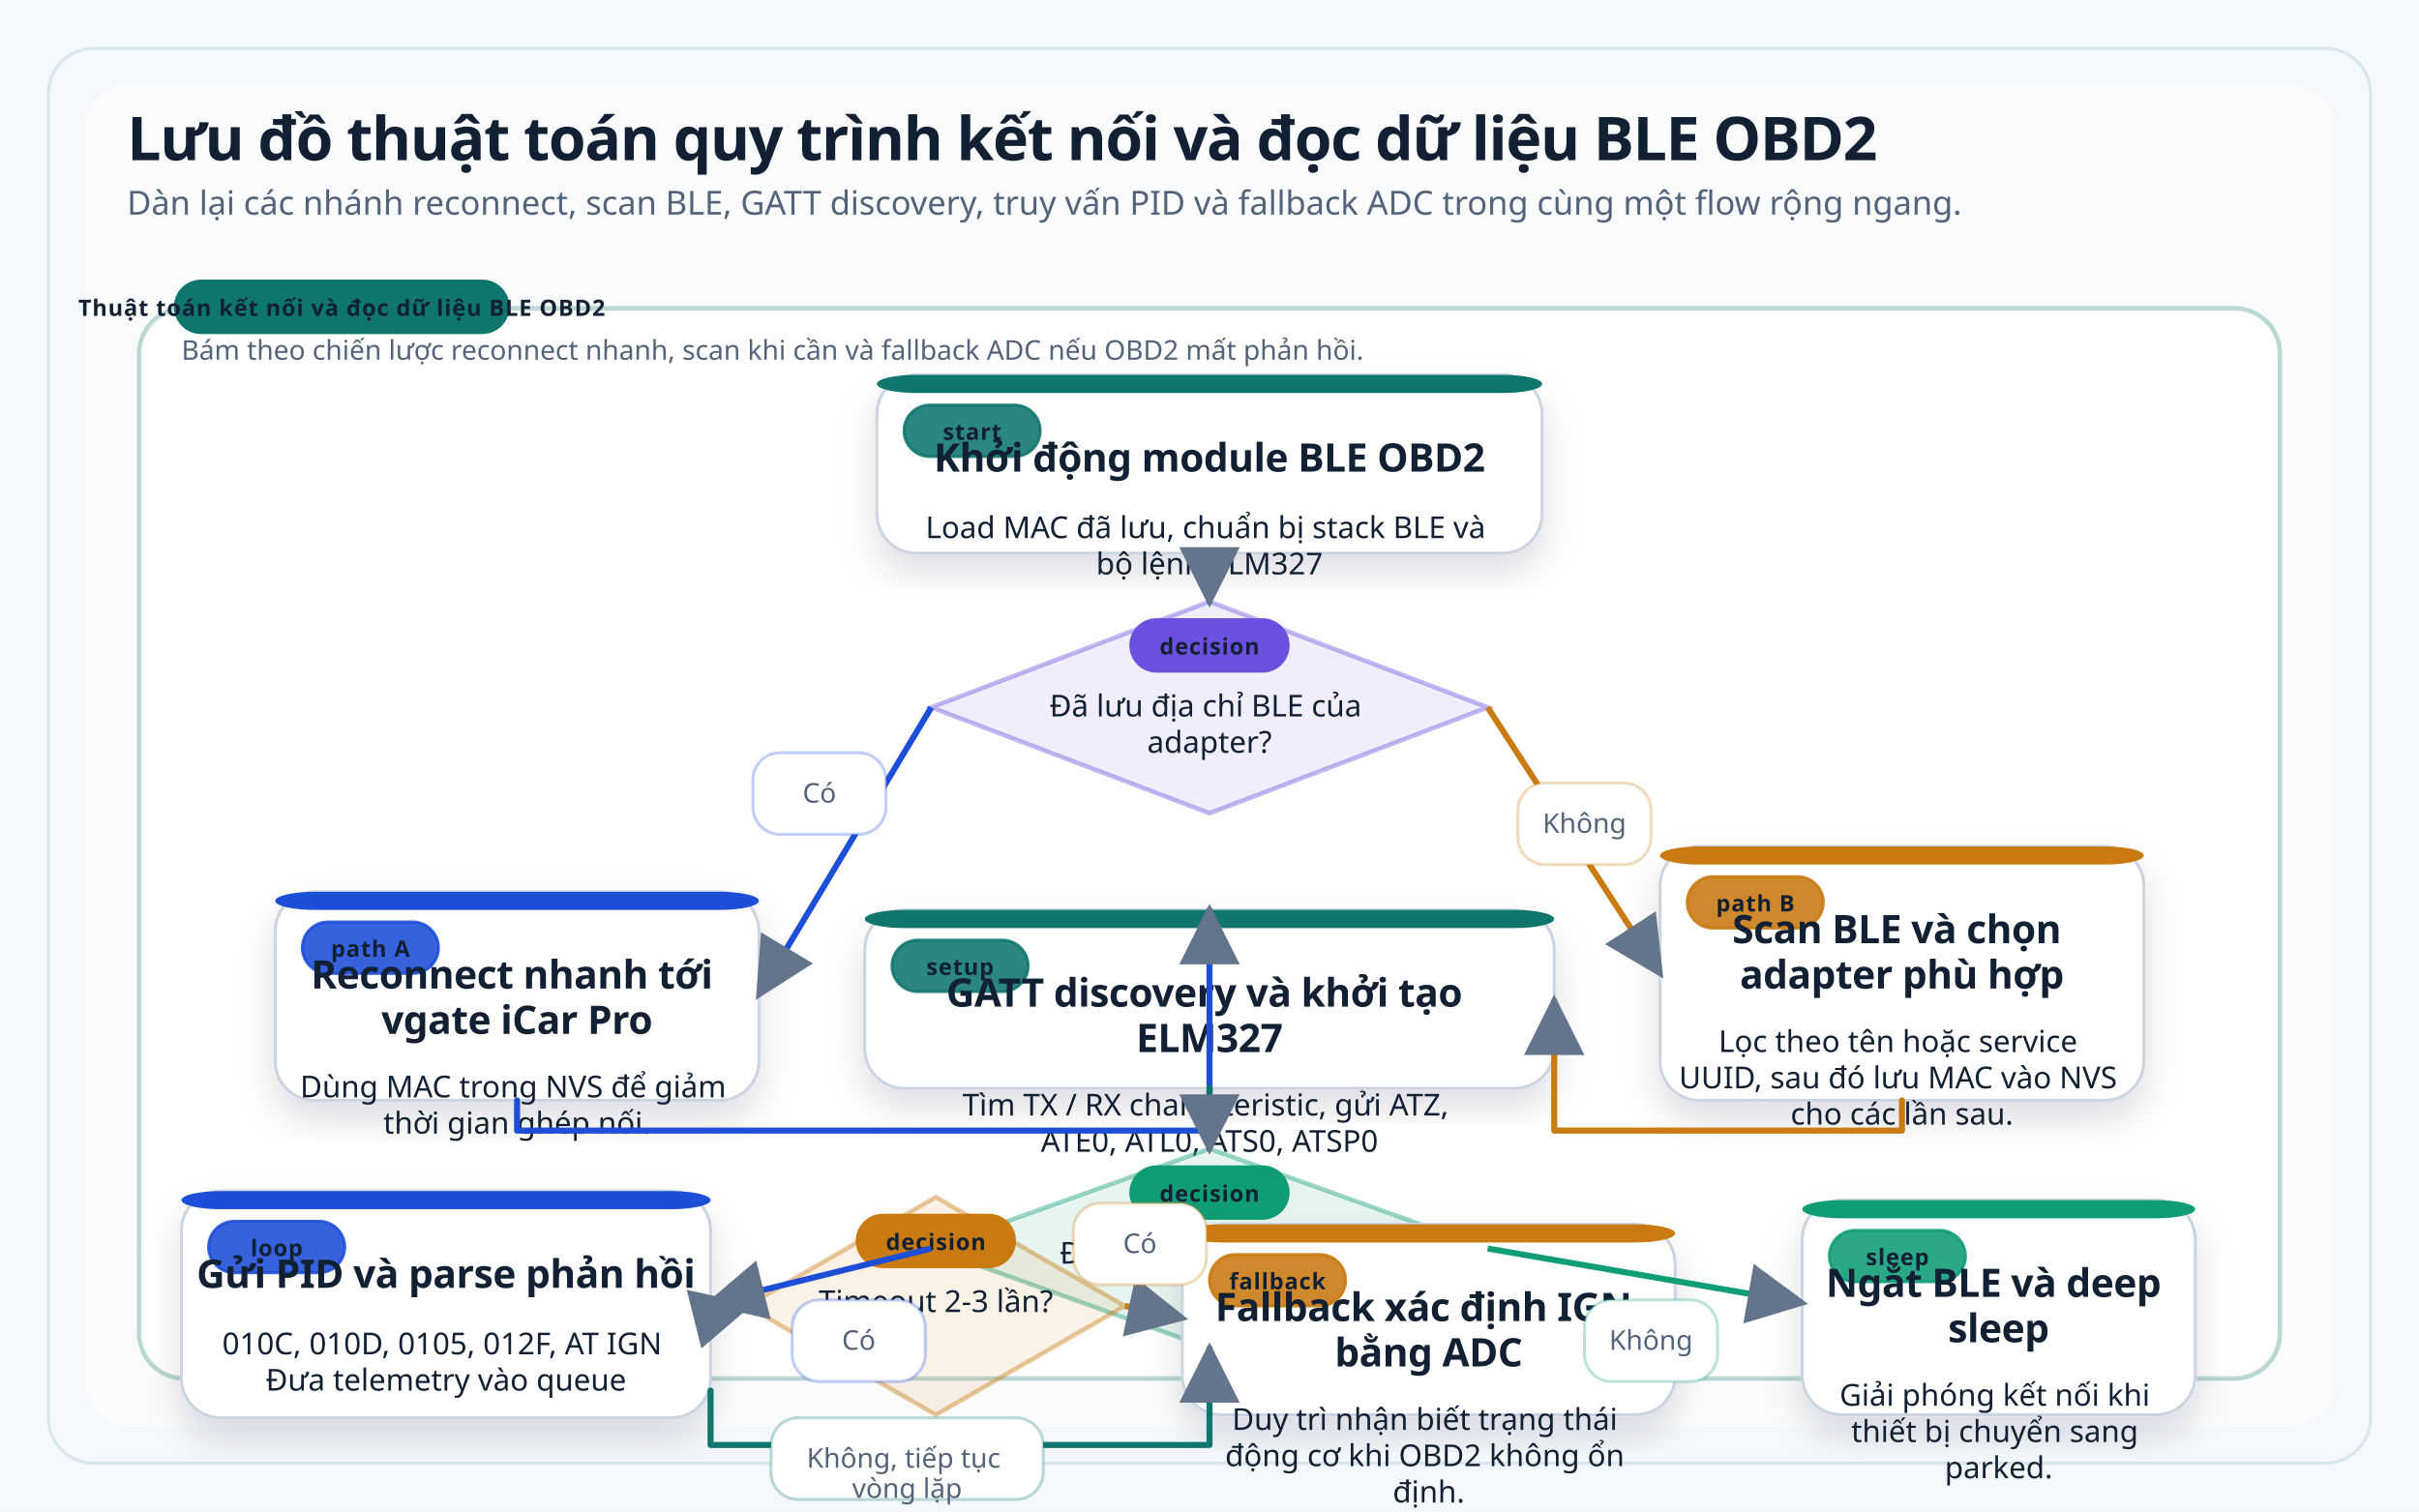
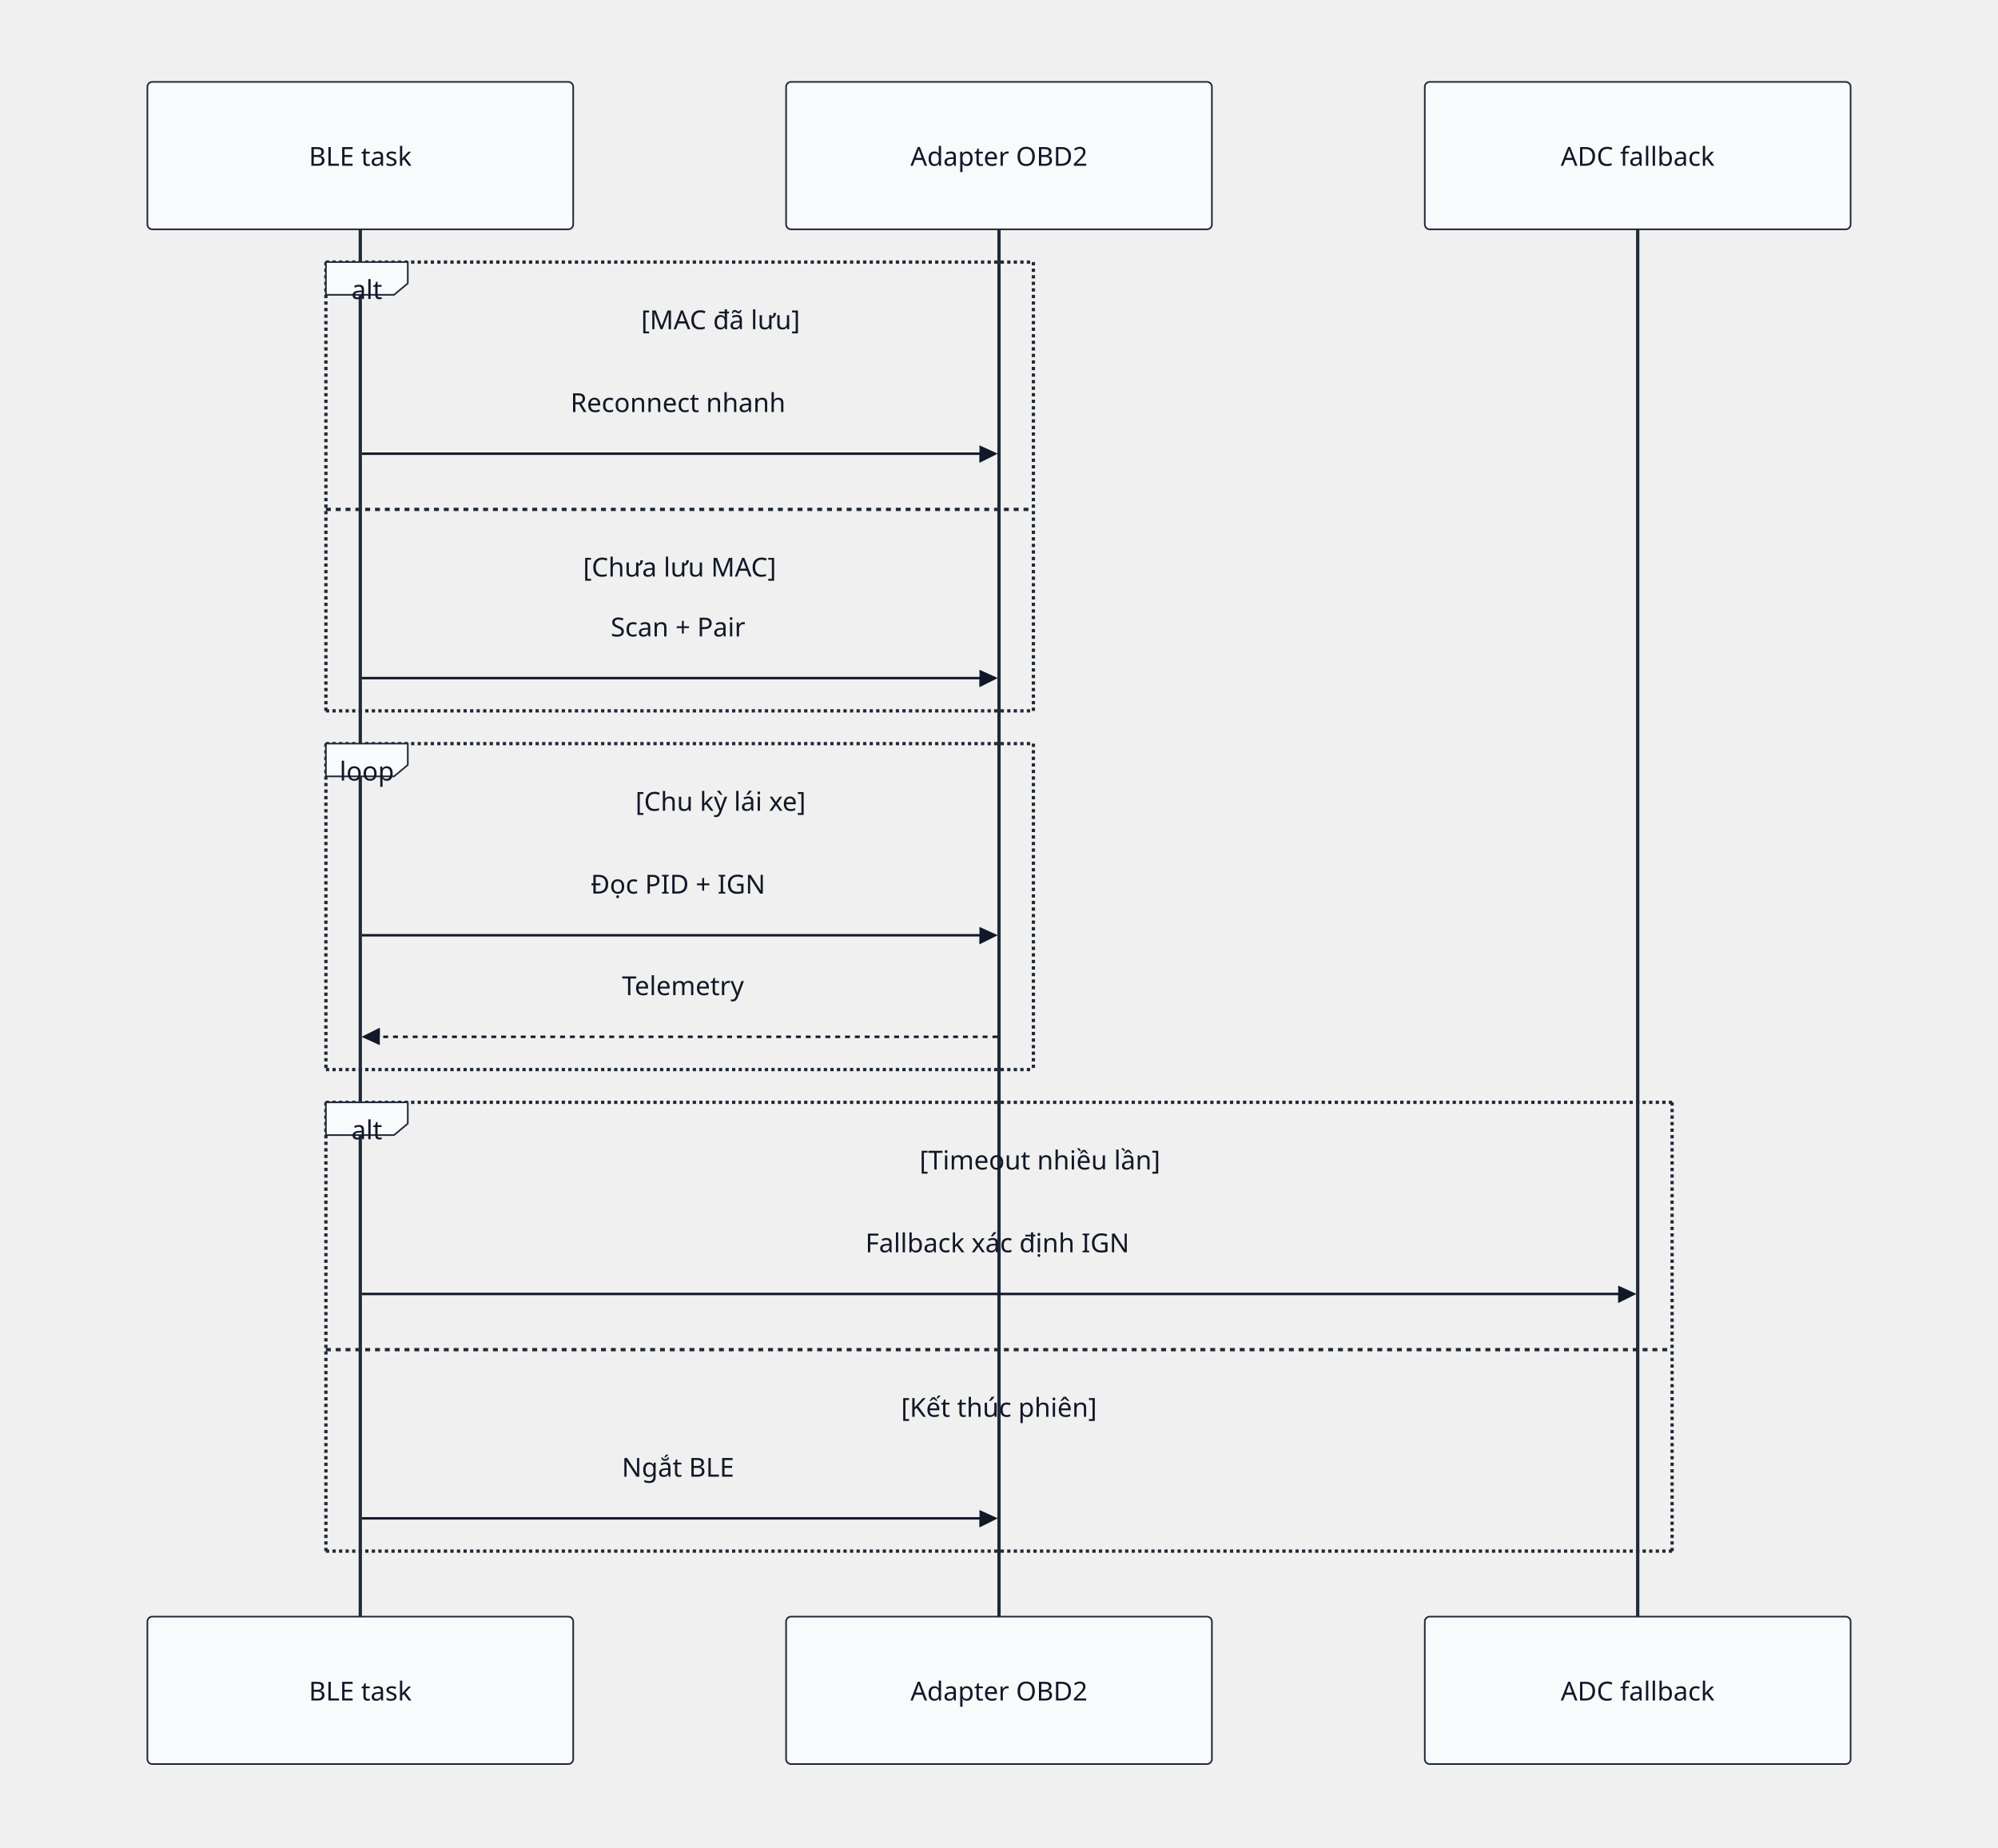
- <svg xmlns="http://www.w3.org/2000/svg" viewBox="0 0 1600 1000" width="1600" height="1000">
+ <svg xmlns="http://www.w3.org/2000/svg" id="my-svg" width="100%" style="max-width: 1220px; background-color: white;" viewBox="-90 -50 1220 1128" role="graphics-document document" aria-roledescription="sequence">
+   <g>
+     <rect x="780" y="937" fill="#eaeaea" stroke="#666" width="260" height="90" name="ADC" rx="3" ry="3" class="actor actor-bottom" />
+     <text x="910" y="982" dominant-baseline="central" alignment-baseline="central" class="actor actor-box" style="text-anchor: middle; font-size: 16px; font-weight: 400; font-family: &quot;Noto Sans&quot;, &quot;Segoe UI&quot;, Arial, sans-serif;">
+       <tspan x="910" dy="0">ADC fallback</tspan>
+     </text>
+   </g>
+   <g>
+     <rect x="390" y="937" fill="#eaeaea" stroke="#666" width="260" height="90" name="OBD" rx="3" ry="3" class="actor actor-bottom" />
+     <text x="520" y="982" dominant-baseline="central" alignment-baseline="central" class="actor actor-box" style="text-anchor: middle; font-size: 16px; font-weight: 400; font-family: &quot;Noto Sans&quot;, &quot;Segoe UI&quot;, Arial, sans-serif;">
+       <tspan x="520" dy="0">Adapter OBD2</tspan>
+     </text>
+   </g>
+   <g>
+     <rect x="0" y="937" fill="#eaeaea" stroke="#666" width="260" height="90" name="FW" rx="3" ry="3" class="actor actor-bottom" />
+     <text x="130" y="982" dominant-baseline="central" alignment-baseline="central" class="actor actor-box" style="text-anchor: middle; font-size: 16px; font-weight: 400; font-family: &quot;Noto Sans&quot;, &quot;Segoe UI&quot;, Arial, sans-serif;">
+       <tspan x="130" dy="0">BLE task</tspan>
+     </text>
+   </g>
+   <g>
+     <line id="actor2" x1="910" y1="90" x2="910" y2="937" class="actor-line 200" stroke-width="0.5px" stroke="#999" name="ADC" />
+     <g id="root-2">
+       <rect x="780" y="0" fill="#eaeaea" stroke="#666" width="260" height="90" name="ADC" rx="3" ry="3" class="actor actor-top" />
+       <text x="910" y="45" dominant-baseline="central" alignment-baseline="central" class="actor actor-box" style="text-anchor: middle; font-size: 16px; font-weight: 400; font-family: &quot;Noto Sans&quot;, &quot;Segoe UI&quot;, Arial, sans-serif;">
+         <tspan x="910" dy="0">ADC fallback</tspan>
+       </text>
+     </g>
+   </g>
+   <g>
+     <line id="actor1" x1="520" y1="90" x2="520" y2="937" class="actor-line 200" stroke-width="0.5px" stroke="#999" name="OBD" />
+     <g id="root-1">
+       <rect x="390" y="0" fill="#eaeaea" stroke="#666" width="260" height="90" name="OBD" rx="3" ry="3" class="actor actor-top" />
+       <text x="520" y="45" dominant-baseline="central" alignment-baseline="central" class="actor actor-box" style="text-anchor: middle; font-size: 16px; font-weight: 400; font-family: &quot;Noto Sans&quot;, &quot;Segoe UI&quot;, Arial, sans-serif;">
+         <tspan x="520" dy="0">Adapter OBD2</tspan>
+       </text>
+     </g>
+   </g>
+   <g>
+     <line id="actor0" x1="130" y1="90" x2="130" y2="937" class="actor-line 200" stroke-width="0.5px" stroke="#999" name="FW" />
+     <g id="root-0">
+       <rect x="0" y="0" fill="#eaeaea" stroke="#666" width="260" height="90" name="FW" rx="3" ry="3" class="actor actor-top" />
+       <text x="130" y="45" dominant-baseline="central" alignment-baseline="central" class="actor actor-box" style="text-anchor: middle; font-size: 16px; font-weight: 400; font-family: &quot;Noto Sans&quot;, &quot;Segoe UI&quot;, Arial, sans-serif;">
+         <tspan x="130" dy="0">BLE task</tspan>
+       </text>
+     </g>
+   </g>
+   <style>#my-svg{font-family:Noto Sans,Segoe UI,Arial,sans-serif;font-size:18px;fill:#111827;}@keyframes edge-animation-frame{from{stroke-dashoffset:0;}}@keyframes dash{to{stroke-dashoffset:0;}}#my-svg .edge-animation-slow{stroke-dasharray:9,5!important;stroke-dashoffset:900;animation:dash 50s linear infinite;stroke-linecap:round;}#my-svg .edge-animation-fast{stroke-dasharray:9,5!important;stroke-dashoffset:900;animation:dash 20s linear infinite;stroke-linecap:round;}#my-svg .error-icon{fill:#eef2ff;}#my-svg .error-text{fill:#110d00;stroke:#110d00;}#my-svg .edge-thickness-normal{stroke-width:1px;}#my-svg .edge-thickness-thick{stroke-width:3.5px;}#my-svg .edge-pattern-solid{stroke-dasharray:0;}#my-svg .edge-thickness-invisible{stroke-width:0;fill:none;}#my-svg .edge-pattern-dashed{stroke-dasharray:3;}#my-svg .edge-pattern-dotted{stroke-dasharray:2;}#my-svg .marker{fill:#1f2937;stroke:#1f2937;}#my-svg .marker.cross{stroke:#1f2937;}#my-svg svg{font-family:Noto Sans,Segoe UI,Arial,sans-serif;font-size:18px;}#my-svg p{margin:0;}#my-svg .actor{stroke:#1f2937;fill:#f8fafc;}#my-svg text.actor&gt;tspan{fill:#111827;stroke:none;}#my-svg .actor-line{stroke:#1f2937;}#my-svg .innerArc{stroke-width:1.5;stroke-dasharray:none;}#my-svg .messageLine0{stroke-width:1.5;stroke-dasharray:none;stroke:#111827;}#my-svg .messageLine1{stroke-width:1.5;stroke-dasharray:2,2;stroke:#111827;}#my-svg #arrowhead path{fill:#111827;stroke:#111827;}#my-svg .sequenceNumber{fill:#e0d6c8;}#my-svg #sequencenumber{fill:#111827;}#my-svg #crosshead path{fill:#111827;stroke:#111827;}#my-svg .messageText{fill:#111827;stroke:none;}#my-svg .labelBox{stroke:#1f2937;fill:#f8fafc;}#my-svg .labelText,#my-svg .labelText&gt;tspan{fill:#111827;stroke:none;}#my-svg .loopText,#my-svg .loopText&gt;tspan{fill:#111827;stroke:none;}#my-svg .loopLine{stroke-width:2px;stroke-dasharray:2,2;stroke:#1f2937;fill:#1f2937;}#my-svg .note{stroke:hsl(52.683, 60%, 73.922%);fill:#fff5ad;}#my-svg .noteText,#my-svg .noteText&gt;tspan{fill:#333;stroke:none;}#my-svg .activation0{fill:#ffffff;stroke:hsl(0, 0%, 90%);}#my-svg .activation1{fill:#ffffff;stroke:hsl(0, 0%, 90%);}#my-svg .activation2{fill:#ffffff;stroke:hsl(0, 0%, 90%);}#my-svg .actorPopupMenu{position:absolute;}#my-svg .actorPopupMenuPanel{position:absolute;fill:#f8fafc;box-shadow:0px 8px 16px 0px rgba(0,0,0,0.2);filter:drop-shadow(3px 5px 2px rgb(0 0 0 / 0.4));}#my-svg .actor-man line{stroke:#1f2937;fill:#f8fafc;}#my-svg .actor-man circle,#my-svg line{stroke:#1f2937;fill:#f8fafc;stroke-width:2px;}#my-svg :root{--mermaid-font-family:Noto Sans,Segoe UI,Arial,sans-serif;}</style>
+   <g />
  <defs>
-     <filter id="shadow" x="-20%" y="-20%" width="140%" height="140%">
-       <feDropShadow dx="0" dy="12" stdDeviation="12" flood-color="rgba(18, 32, 51, 0.14)" />
-     </filter>
-     <marker id="arrow" markerWidth="12" markerHeight="12" refX="10" refY="6" orient="auto">
-       <path d="M1,1 L11,6 L1,11 Z" fill="#0f766e" />
-     </marker>
-     <marker id="arrow-slate" markerWidth="12" markerHeight="12" refX="10" refY="6" orient="auto">
-       <path d="M1,1 L11,6 L1,11 Z" fill="#64748b" />
+     <symbol id="computer" width="24" height="24">
+       <path transform="scale(.5)" d="M2 2v13h20v-13h-20zm18 11h-16v-9h16v9zm-10.228 6l.466-1h3.524l.467 1h-4.457zm14.228 3h-24l2-6h2.104l-1.33 4h18.45l-1.297-4h2.073l2 6zm-5-10h-14v-7h14v7z" />
+     </symbol>
+   </defs>
+   <defs>
+     <symbol id="database" fill-rule="evenodd" clip-rule="evenodd">
+       <path transform="scale(.5)" d="M12.258.001l.256.004.255.005.253.008.251.01.249.012.247.015.246.016.242.019.241.02.239.023.236.024.233.027.231.028.229.031.225.032.223.034.22.036.217.038.214.04.211.041.208.043.205.045.201.046.198.048.194.05.191.051.187.053.183.054.18.056.175.057.172.059.168.06.163.061.16.063.155.064.15.066.074.033.073.033.071.034.07.034.069.035.068.035.067.035.066.035.064.036.064.036.062.036.06.036.06.037.058.037.058.037.055.038.055.038.053.038.052.038.051.039.05.039.048.039.047.039.045.04.044.04.043.04.041.04.04.041.039.041.037.041.036.041.034.041.033.042.032.042.03.042.029.042.027.042.026.043.024.043.023.043.021.043.02.043.018.044.017.043.015.044.013.044.012.044.011.045.009.044.007.045.006.045.004.045.002.045.001.045v17l-.001.045-.002.045-.004.045-.006.045-.007.045-.009.044-.011.045-.012.044-.013.044-.015.044-.017.043-.018.044-.02.043-.021.043-.023.043-.024.043-.026.043-.027.042-.029.042-.03.042-.032.042-.033.042-.034.041-.036.041-.037.041-.039.041-.04.041-.041.04-.043.04-.044.04-.045.04-.047.039-.048.039-.05.039-.051.039-.052.038-.053.038-.055.038-.055.038-.058.037-.058.037-.06.037-.06.036-.062.036-.064.036-.064.036-.066.035-.067.035-.068.035-.069.035-.07.034-.071.034-.073.033-.074.033-.15.066-.155.064-.16.063-.163.061-.168.06-.172.059-.175.057-.18.056-.183.054-.187.053-.191.051-.194.05-.198.048-.201.046-.205.045-.208.043-.211.041-.214.04-.217.038-.22.036-.223.034-.225.032-.229.031-.231.028-.233.027-.236.024-.239.023-.241.02-.242.019-.246.016-.247.015-.249.012-.251.01-.253.008-.255.005-.256.004-.258.001-.258-.001-.256-.004-.255-.005-.253-.008-.251-.01-.249-.012-.247-.015-.245-.016-.243-.019-.241-.02-.238-.023-.236-.024-.234-.027-.231-.028-.228-.031-.226-.032-.223-.034-.22-.036-.217-.038-.214-.04-.211-.041-.208-.043-.204-.045-.201-.046-.198-.048-.195-.05-.19-.051-.187-.053-.184-.054-.179-.056-.176-.057-.172-.059-.167-.06-.164-.061-.159-.063-.155-.064-.151-.066-.074-.033-.072-.033-.072-.034-.07-.034-.069-.035-.068-.035-.067-.035-.066-.035-.064-.036-.063-.036-.062-.036-.061-.036-.06-.037-.058-.037-.057-.037-.056-.038-.055-.038-.053-.038-.052-.038-.051-.039-.049-.039-.049-.039-.046-.039-.046-.04-.044-.04-.043-.04-.041-.04-.04-.041-.039-.041-.037-.041-.036-.041-.034-.041-.033-.042-.032-.042-.03-.042-.029-.042-.027-.042-.026-.043-.024-.043-.023-.043-.021-.043-.02-.043-.018-.044-.017-.043-.015-.044-.013-.044-.012-.044-.011-.045-.009-.044-.007-.045-.006-.045-.004-.045-.002-.045-.001-.045v-17l.001-.045.002-.045.004-.045.006-.045.007-.045.009-.044.011-.045.012-.044.013-.044.015-.044.017-.043.018-.044.02-.043.021-.043.023-.043.024-.043.026-.043.027-.042.029-.042.03-.042.032-.042.033-.042.034-.041.036-.041.037-.041.039-.041.04-.041.041-.04.043-.04.044-.04.046-.04.046-.039.049-.039.049-.039.051-.039.052-.038.053-.038.055-.038.056-.038.057-.037.058-.037.06-.037.061-.036.062-.036.063-.036.064-.036.066-.035.067-.035.068-.035.069-.035.07-.034.072-.034.072-.033.074-.033.151-.066.155-.064.159-.063.164-.061.167-.06.172-.059.176-.057.179-.056.184-.054.187-.053.19-.051.195-.05.198-.048.201-.046.204-.045.208-.043.211-.041.214-.04.217-.038.22-.036.223-.034.226-.032.228-.031.231-.028.234-.027.236-.024.238-.023.241-.02.243-.019.245-.016.247-.015.249-.012.251-.01.253-.008.255-.005.256-.004.258-.001.258.001zm-9.258 20.499v.01l.001.021.003.021.004.022.005.021.006.022.007.022.009.023.01.022.011.023.012.023.013.023.015.023.016.024.017.023.018.024.019.024.021.024.022.025.023.024.024.025.052.049.056.05.061.051.066.051.07.051.075.051.079.052.084.052.088.052.092.052.097.052.102.051.105.052.11.052.114.051.119.051.123.051.127.05.131.05.135.05.139.048.144.049.147.047.152.047.155.047.16.045.163.045.167.043.171.043.176.041.178.041.183.039.187.039.19.037.194.035.197.035.202.033.204.031.209.03.212.029.216.027.219.025.222.024.226.021.23.02.233.018.236.016.24.015.243.012.246.01.249.008.253.005.256.004.259.001.26-.001.257-.004.254-.005.25-.008.247-.011.244-.012.241-.014.237-.016.233-.018.231-.021.226-.021.224-.024.22-.026.216-.027.212-.028.21-.031.205-.031.202-.034.198-.034.194-.036.191-.037.187-.039.183-.04.179-.04.175-.042.172-.043.168-.044.163-.045.16-.046.155-.046.152-.047.148-.048.143-.049.139-.049.136-.05.131-.05.126-.05.123-.051.118-.052.114-.051.11-.052.106-.052.101-.052.096-.052.092-.052.088-.053.083-.051.079-.052.074-.052.07-.051.065-.051.06-.051.056-.05.051-.05.023-.024.023-.025.021-.024.02-.024.019-.024.018-.024.017-.024.015-.023.014-.024.013-.023.012-.023.01-.023.01-.022.008-.022.006-.022.006-.022.004-.022.004-.021.001-.021.001-.021v-4.127l-.077.055-.08.053-.083.054-.085.053-.087.052-.09.052-.093.051-.095.05-.097.05-.1.049-.102.049-.105.048-.106.047-.109.047-.111.046-.114.045-.115.045-.118.044-.12.043-.122.042-.124.042-.126.041-.128.04-.13.04-.132.038-.134.038-.135.037-.138.037-.139.035-.142.035-.143.034-.144.033-.147.032-.148.031-.15.03-.151.03-.153.029-.154.027-.156.027-.158.026-.159.025-.161.024-.162.023-.163.022-.165.021-.166.02-.167.019-.169.018-.169.017-.171.016-.173.015-.173.014-.175.013-.175.012-.177.011-.178.01-.179.008-.179.008-.181.006-.182.005-.182.004-.184.003-.184.002h-.37l-.184-.002-.184-.003-.182-.004-.182-.005-.181-.006-.179-.008-.179-.008-.178-.01-.176-.011-.176-.012-.175-.013-.173-.014-.172-.015-.171-.016-.17-.017-.169-.018-.167-.019-.166-.02-.165-.021-.163-.022-.162-.023-.161-.024-.159-.025-.157-.026-.156-.027-.155-.027-.153-.029-.151-.03-.15-.03-.148-.031-.146-.032-.145-.033-.143-.034-.141-.035-.14-.035-.137-.037-.136-.037-.134-.038-.132-.038-.13-.04-.128-.04-.126-.041-.124-.042-.122-.042-.12-.044-.117-.043-.116-.045-.113-.045-.112-.046-.109-.047-.106-.047-.105-.048-.102-.049-.1-.049-.097-.05-.095-.05-.093-.052-.09-.051-.087-.052-.085-.053-.083-.054-.08-.054-.077-.054v4.127zm0-5.654v.011l.001.021.003.021.004.021.005.022.006.022.007.022.009.022.01.022.011.023.012.023.013.023.015.024.016.023.017.024.018.024.019.024.021.024.022.024.023.025.024.024.052.05.056.05.061.05.066.051.07.051.075.052.079.051.084.052.088.052.092.052.097.052.102.052.105.052.11.051.114.051.119.052.123.05.127.051.131.05.135.049.139.049.144.048.147.048.152.047.155.046.16.045.163.045.167.044.171.042.176.042.178.04.183.04.187.038.19.037.194.036.197.034.202.033.204.032.209.03.212.028.216.027.219.025.222.024.226.022.23.02.233.018.236.016.24.014.243.012.246.01.249.008.253.006.256.003.259.001.26-.001.257-.003.254-.006.25-.008.247-.01.244-.012.241-.015.237-.016.233-.018.231-.02.226-.022.224-.024.22-.025.216-.027.212-.029.21-.03.205-.032.202-.033.198-.035.194-.036.191-.037.187-.039.183-.039.179-.041.175-.042.172-.043.168-.044.163-.045.16-.045.155-.047.152-.047.148-.048.143-.048.139-.05.136-.049.131-.05.126-.051.123-.051.118-.051.114-.052.11-.052.106-.052.101-.052.096-.052.092-.052.088-.052.083-.052.079-.052.074-.051.07-.052.065-.051.06-.05.056-.051.051-.049.023-.025.023-.024.021-.025.02-.024.019-.024.018-.024.017-.024.015-.023.014-.023.013-.024.012-.022.01-.023.01-.023.008-.022.006-.022.006-.022.004-.021.004-.022.001-.021.001-.021v-4.139l-.077.054-.08.054-.083.054-.085.052-.087.053-.09.051-.093.051-.095.051-.097.05-.1.049-.102.049-.105.048-.106.047-.109.047-.111.046-.114.045-.115.044-.118.044-.12.044-.122.042-.124.042-.126.041-.128.04-.13.039-.132.039-.134.038-.135.037-.138.036-.139.036-.142.035-.143.033-.144.033-.147.033-.148.031-.15.03-.151.03-.153.028-.154.028-.156.027-.158.026-.159.025-.161.024-.162.023-.163.022-.165.021-.166.02-.167.019-.169.018-.169.017-.171.016-.173.015-.173.014-.175.013-.175.012-.177.011-.178.009-.179.009-.179.007-.181.007-.182.005-.182.004-.184.003-.184.002h-.37l-.184-.002-.184-.003-.182-.004-.182-.005-.181-.007-.179-.007-.179-.009-.178-.009-.176-.011-.176-.012-.175-.013-.173-.014-.172-.015-.171-.016-.17-.017-.169-.018-.167-.019-.166-.02-.165-.021-.163-.022-.162-.023-.161-.024-.159-.025-.157-.026-.156-.027-.155-.028-.153-.028-.151-.03-.15-.03-.148-.031-.146-.033-.145-.033-.143-.033-.141-.035-.14-.036-.137-.036-.136-.037-.134-.038-.132-.039-.13-.039-.128-.04-.126-.041-.124-.042-.122-.043-.12-.043-.117-.044-.116-.044-.113-.046-.112-.046-.109-.046-.106-.047-.105-.048-.102-.049-.1-.049-.097-.05-.095-.051-.093-.051-.09-.051-.087-.053-.085-.052-.083-.054-.08-.054-.077-.054v4.139zm0-5.666v.011l.001.02.003.022.004.021.005.022.006.021.007.022.009.023.01.022.011.023.012.023.013.023.015.023.016.024.017.024.018.023.019.024.021.025.022.024.023.024.024.025.052.05.056.05.061.05.066.051.07.051.075.052.079.051.084.052.088.052.092.052.097.052.102.052.105.051.11.052.114.051.119.051.123.051.127.05.131.05.135.05.139.049.144.048.147.048.152.047.155.046.16.045.163.045.167.043.171.043.176.042.178.04.183.04.187.038.19.037.194.036.197.034.202.033.204.032.209.03.212.028.216.027.219.025.222.024.226.021.23.02.233.018.236.017.24.014.243.012.246.01.249.008.253.006.256.003.259.001.26-.001.257-.003.254-.006.25-.008.247-.01.244-.013.241-.014.237-.016.233-.018.231-.02.226-.022.224-.024.22-.025.216-.027.212-.029.21-.03.205-.032.202-.033.198-.035.194-.036.191-.037.187-.039.183-.039.179-.041.175-.042.172-.043.168-.044.163-.045.16-.045.155-.047.152-.047.148-.048.143-.049.139-.049.136-.049.131-.051.126-.05.123-.051.118-.052.114-.051.11-.052.106-.052.101-.052.096-.052.092-.052.088-.052.083-.052.079-.052.074-.052.07-.051.065-.051.06-.051.056-.05.051-.049.023-.025.023-.025.021-.024.02-.024.019-.024.018-.024.017-.024.015-.023.014-.024.013-.023.012-.023.01-.022.01-.023.008-.022.006-.022.006-.022.004-.022.004-.021.001-.021.001-.021v-4.153l-.077.054-.08.054-.083.053-.085.053-.087.053-.09.051-.093.051-.095.051-.097.05-.1.049-.102.048-.105.048-.106.048-.109.046-.111.046-.114.046-.115.044-.118.044-.12.043-.122.043-.124.042-.126.041-.128.04-.13.039-.132.039-.134.038-.135.037-.138.036-.139.036-.142.034-.143.034-.144.033-.147.032-.148.032-.15.03-.151.03-.153.028-.154.028-.156.027-.158.026-.159.024-.161.024-.162.023-.163.023-.165.021-.166.02-.167.019-.169.018-.169.017-.171.016-.173.015-.173.014-.175.013-.175.012-.177.01-.178.01-.179.009-.179.007-.181.006-.182.006-.182.004-.184.003-.184.001-.185.001-.185-.001-.184-.001-.184-.003-.182-.004-.182-.006-.181-.006-.179-.007-.179-.009-.178-.01-.176-.01-.176-.012-.175-.013-.173-.014-.172-.015-.171-.016-.17-.017-.169-.018-.167-.019-.166-.02-.165-.021-.163-.023-.162-.023-.161-.024-.159-.024-.157-.026-.156-.027-.155-.028-.153-.028-.151-.03-.15-.03-.148-.032-.146-.032-.145-.033-.143-.034-.141-.034-.14-.036-.137-.036-.136-.037-.134-.038-.132-.039-.13-.039-.128-.041-.126-.041-.124-.041-.122-.043-.12-.043-.117-.044-.116-.044-.113-.046-.112-.046-.109-.046-.106-.048-.105-.048-.102-.048-.1-.05-.097-.049-.095-.051-.093-.051-.09-.052-.087-.052-.085-.053-.083-.053-.08-.054-.077-.054v4.153zm8.74-8.179l-.257.004-.254.005-.25.008-.247.011-.244.012-.241.014-.237.016-.233.018-.231.021-.226.022-.224.023-.22.026-.216.027-.212.028-.21.031-.205.032-.202.033-.198.034-.194.036-.191.038-.187.038-.183.04-.179.041-.175.042-.172.043-.168.043-.163.045-.16.046-.155.046-.152.048-.148.048-.143.048-.139.049-.136.05-.131.05-.126.051-.123.051-.118.051-.114.052-.11.052-.106.052-.101.052-.096.052-.092.052-.088.052-.083.052-.079.052-.074.051-.07.052-.065.051-.06.05-.056.05-.051.05-.023.025-.023.024-.021.024-.02.025-.019.024-.018.024-.017.023-.015.024-.014.023-.013.023-.012.023-.01.023-.01.022-.008.022-.006.023-.006.021-.004.022-.004.021-.001.021-.001.021.001.021.001.021.004.021.004.022.006.021.006.023.008.022.01.022.01.023.012.023.013.023.014.023.015.024.017.023.018.024.019.024.02.025.021.024.023.024.023.025.051.05.056.05.06.05.065.051.07.052.074.051.079.052.083.052.088.052.092.052.096.052.101.052.106.052.11.052.114.052.118.051.123.051.126.051.131.05.136.05.139.049.143.048.148.048.152.048.155.046.16.046.163.045.168.043.172.043.175.042.179.041.183.04.187.038.191.038.194.036.198.034.202.033.205.032.21.031.212.028.216.027.22.026.224.023.226.022.231.021.233.018.237.016.241.014.244.012.247.011.25.008.254.005.257.004.26.001.26-.001.257-.004.254-.005.25-.008.247-.011.244-.012.241-.014.237-.016.233-.018.231-.021.226-.022.224-.023.22-.026.216-.027.212-.028.21-.031.205-.032.202-.033.198-.034.194-.036.191-.038.187-.038.183-.04.179-.041.175-.042.172-.043.168-.043.163-.045.16-.046.155-.046.152-.048.148-.048.143-.048.139-.049.136-.05.131-.05.126-.051.123-.051.118-.051.114-.052.11-.052.106-.052.101-.052.096-.052.092-.052.088-.052.083-.052.079-.052.074-.051.07-.052.065-.051.06-.05.056-.05.051-.05.023-.025.023-.024.021-.024.02-.025.019-.024.018-.024.017-.023.015-.024.014-.023.013-.023.012-.023.01-.023.01-.022.008-.022.006-.023.006-.021.004-.022.004-.021.001-.021.001-.021-.001-.021-.001-.021-.004-.021-.004-.022-.006-.021-.006-.023-.008-.022-.01-.022-.01-.023-.012-.023-.013-.023-.014-.023-.015-.024-.017-.023-.018-.024-.019-.024-.02-.025-.021-.024-.023-.024-.023-.025-.051-.05-.056-.05-.06-.05-.065-.051-.07-.052-.074-.051-.079-.052-.083-.052-.088-.052-.092-.052-.096-.052-.101-.052-.106-.052-.11-.052-.114-.052-.118-.051-.123-.051-.126-.051-.131-.05-.136-.05-.139-.049-.143-.048-.148-.048-.152-.048-.155-.046-.16-.046-.163-.045-.168-.043-.172-.043-.175-.042-.179-.041-.183-.04-.187-.038-.191-.038-.194-.036-.198-.034-.202-.033-.205-.032-.21-.031-.212-.028-.216-.027-.22-.026-.224-.023-.226-.022-.231-.021-.233-.018-.237-.016-.241-.014-.244-.012-.247-.011-.25-.008-.254-.005-.257-.004-.26-.001-.26.001z" />
+     </symbol>
+   </defs>
+   <defs>
+     <symbol id="clock" width="24" height="24">
+       <path transform="scale(.5)" d="M12 2c5.514 0 10 4.486 10 10s-4.486 10-10 10-10-4.486-10-10 4.486-10 10-10zm0-2c-6.627 0-12 5.373-12 12s5.373 12 12 12 12-5.373 12-12-5.373-12-12-12zm5.848 12.459c.202.038.202.333.001.372-1.907.361-6.045 1.111-6.547 1.111-.719 0-1.301-.582-1.301-1.301 0-.512.77-5.447 1.125-7.445.034-.192.312-.181.343.014l.985 6.238 5.394 1.011z" />
+     </symbol>
+   </defs>
+   <defs>
+     <marker id="arrowhead" refX="7.9" refY="5" markerUnits="userSpaceOnUse" markerWidth="12" markerHeight="12" orient="auto-start-reverse">
+       <path d="M -1 0 L 10 5 L 0 10 z" />
    </marker>
  </defs>
-   <style>
-     text {
-       fill: #122033;
-       font-family: "Segoe UI", "Noto Sans", Arial, sans-serif;
-     }
-     .title { font-size: 40px; font-weight: 750; letter-spacing: -0.02em; }
-     .subtitle { font-size: 22px; fill: #52637a; }
-     .section-title { font-size: 24px; font-weight: 700; }
-     .card-title { font-size: 26px; font-weight: 700; letter-spacing: -0.01em; }
-     .body { font-size: 20px; }
-     .small { font-size: 18px; fill: #52637a; }
-     .tiny { font-size: 15px; fill: #52637a; }
-     .chip { font-size: 15px; font-weight: 700; letter-spacing: 0.04em; text-transform: uppercase; }
-     .metric { font-size: 42px; font-weight: 760; }
-     .mono { font-family: "Consolas", "Courier New", monospace; font-size: 18px; }
-     .sidebar { fill: #f8fafc; font-size: 18px; font-weight: 600; }
-   </style>
-   <rect width="100%" height="100%" fill="#f4f7fb" />
-   <rect x="32" y="32" width="1536" height="936" rx="30" fill="none" stroke="rgba(15, 118, 110, 0.12)" stroke-width="2" />
-   <rect x="56" y="56" width="1488" height="888" rx="28" fill="rgba(255, 255, 255, 0.45)" stroke="none" />
-   <text x="84" y="106" class="title">Lưu đồ thuật toán quy trình kết nối và đọc dữ liệu BLE OBD2</text>
-   <text x="84" y="142" class="subtitle">Dàn lại các nhánh reconnect, scan BLE, GATT discovery, truy vấn PID và fallback ADC trong cùng một flow rộng ngang.</text>
-   <rect x="92" y="204" width="1416" height="708" rx="30" fill="#ffffff" stroke="rgba(15, 118, 110, 0.28)" stroke-width="3" />
-   <rect x="116" y="186" width="220" height="34" rx="17" fill="#0f766e" stroke="#0f766e" stroke-width="2" />
-   <text x="226" y="209" class="chip" text-anchor="middle" fill="#fff">Thuật toán kết nối và đọc dữ liệu BLE OBD2</text>
-   <text x="120" y="238" class="small" text-anchor="start" fill="#122033">
-     <tspan x="120" dy="0">Bám theo chiến lược reconnect nhanh, scan khi cần và fallback ADC nếu OBD2 mất phản hồi.</tspan>
-   </text>
-   <rect x="580" y="248" width="440" height="118" rx="26" fill="#ffffff" stroke="#cbd5e1" stroke-width="2" filter="url(#shadow)" />
-   <rect x="580" y="248" width="440" height="12" rx="26" fill="#0f766e" stroke="none" />
-   <rect x="598" y="268" width="90" height="34" rx="17" fill="rgba(15, 118, 110, 0.88)" stroke="rgba(15, 118, 110, 0.88)" stroke-width="2" />
-   <text x="643" y="291" class="chip" text-anchor="middle" fill="#fff">start</text>
-   <text x="800" y="312" class="card-title" text-anchor="middle" fill="#122033">
-     <tspan x="800" dy="0">Khởi động module BLE OBD2</tspan>
-   </text>
-   <text x="800" y="356" class="body" text-anchor="middle" fill="#122033">
-     <tspan x="800" dy="0">Load MAC đã lưu, chuẩn bị stack BLE và</tspan>
-     <tspan x="800" dy="24">bộ lệnh ELM327</tspan>
-   </text>
-   <polygon points="800,398 984,468 800,538 616,468" fill="rgba(109, 79, 224, 0.1)" stroke="rgba(109, 79, 224, 0.42)" stroke-width="3" />
-   <rect x="748" y="410" width="104" height="34" rx="17" fill="#6d4fe0" stroke="#6d4fe0" stroke-width="2" />
-   <text x="800" y="433" class="chip" text-anchor="middle" fill="#fff">decision</text>
-   <text x="800" y="474" class="body" text-anchor="middle" fill="#122033">
-     <tspan x="800" dy="0">Đã lưu địa chỉ BLE của</tspan>
-     <tspan x="800" dy="24">adapter?</tspan>
-   </text>
-   <rect x="182" y="590" width="320" height="138" rx="26" fill="#ffffff" stroke="#cbd5e1" stroke-width="2" filter="url(#shadow)" />
-   <rect x="182" y="590" width="320" height="12" rx="26" fill="#1d4ed8" stroke="none" />
-   <rect x="200" y="610" width="90" height="34" rx="17" fill="rgba(29, 78, 216, 0.88)" stroke="rgba(29, 78, 216, 0.88)" stroke-width="2" />
-   <text x="245" y="633" class="chip" text-anchor="middle" fill="#fff">path A</text>
-   <text x="342" y="654" class="card-title" text-anchor="middle" fill="#122033">
-     <tspan x="342" dy="0">Reconnect nhanh tới</tspan>
-     <tspan x="342" dy="30">vgate iCar Pro</tspan>
-   </text>
-   <text x="342" y="726" class="body" text-anchor="middle" fill="#122033">
-     <tspan x="342" dy="0">Dùng MAC trong NVS để giảm</tspan>
-     <tspan x="342" dy="24">thời gian ghép nối.</tspan>
-   </text>
-   <rect x="1098" y="560" width="320" height="168" rx="26" fill="#ffffff" stroke="#cbd5e1" stroke-width="2" filter="url(#shadow)" />
-   <rect x="1098" y="560" width="320" height="12" rx="26" fill="#c97a10" stroke="none" />
-   <rect x="1116" y="580" width="90" height="34" rx="17" fill="rgba(201, 122, 16, 0.88)" stroke="rgba(201, 122, 16, 0.88)" stroke-width="2" />
-   <text x="1161" y="603" class="chip" text-anchor="middle" fill="#fff">path B</text>
-   <text x="1258" y="624" class="card-title" text-anchor="middle" fill="#122033">
-     <tspan x="1258" dy="0">Scan BLE và chọn</tspan>
-     <tspan x="1258" dy="30">adapter phù hợp</tspan>
-   </text>
-   <text x="1258" y="696" class="body" text-anchor="middle" fill="#122033">
-     <tspan x="1258" dy="0">Lọc theo tên hoặc service</tspan>
-     <tspan x="1258" dy="24">UUID, sau đó lưu MAC vào NVS</tspan>
-     <tspan x="1258" dy="24">cho các lần sau.</tspan>
-   </text>
-   <rect x="572" y="602" width="456" height="118" rx="26" fill="#ffffff" stroke="#cbd5e1" stroke-width="2" filter="url(#shadow)" />
-   <rect x="572" y="602" width="456" height="12" rx="26" fill="#0f766e" stroke="none" />
-   <rect x="590" y="622" width="90" height="34" rx="17" fill="rgba(15, 118, 110, 0.88)" stroke="rgba(15, 118, 110, 0.88)" stroke-width="2" />
-   <text x="635" y="645" class="chip" text-anchor="middle" fill="#fff">setup</text>
-   <text x="800" y="666" class="card-title" text-anchor="middle" fill="#122033">
-     <tspan x="800" dy="0">GATT discovery và khởi tạo</tspan>
-     <tspan x="800" dy="30">ELM327</tspan>
-   </text>
-   <text x="800" y="738" class="body" text-anchor="middle" fill="#122033">
-     <tspan x="800" dy="0">Tìm TX / RX characteristic, gửi ATZ,</tspan>
-     <tspan x="800" dy="24">ATE0, ATL0, ATS0, ATSP0</tspan>
-   </text>
-   <polygon points="800,760 984,826 800,892 616,826" fill="rgba(15, 157, 118, 0.1)" stroke="rgba(15, 157, 118, 0.42)" stroke-width="3" />
-   <rect x="748" y="772" width="104" height="34" rx="17" fill="#0f9d76" stroke="#0f9d76" stroke-width="2" />
-   <text x="800" y="795" class="chip" text-anchor="middle" fill="#fff">decision</text>
-   <text x="800" y="836" class="body" text-anchor="middle" fill="#122033">
-     <tspan x="800" dy="0">Đang ở chế độ lái xe?</tspan>
-   </text>
-   <rect x="120" y="788" width="350" height="150" rx="26" fill="#ffffff" stroke="#cbd5e1" stroke-width="2" filter="url(#shadow)" />
-   <rect x="120" y="788" width="350" height="12" rx="26" fill="#1d4ed8" stroke="none" />
-   <rect x="138" y="808" width="90" height="34" rx="17" fill="rgba(29, 78, 216, 0.88)" stroke="rgba(29, 78, 216, 0.88)" stroke-width="2" />
-   <text x="183" y="831" class="chip" text-anchor="middle" fill="#fff">loop</text>
-   <text x="295" y="852" class="card-title" text-anchor="middle" fill="#122033">
-     <tspan x="295" dy="0">Gửi PID và parse phản hồi</tspan>
-   </text>
-   <text x="295" y="896" class="body" text-anchor="middle" fill="#122033">
-     <tspan x="295" dy="0">010C, 010D, 0105, 012F, AT IGN</tspan>
-     <tspan x="295" dy="24">Đưa telemetry vào queue</tspan>
-   </text>
-   <polygon points="619,792 744,864 619,936 494,864" fill="rgba(201, 122, 16, 0.1)" stroke="rgba(201, 122, 16, 0.42)" stroke-width="3" />
-   <rect x="567" y="804" width="104" height="34" rx="17" fill="#c97a10" stroke="#c97a10" stroke-width="2" />
-   <text x="619" y="827" class="chip" text-anchor="middle" fill="#fff">decision</text>
-   <text x="619" y="868" class="body" text-anchor="middle" fill="#122033">
-     <tspan x="619" dy="0">Timeout 2-3 lần?</tspan>
-   </text>
-   <rect x="782" y="810" width="326" height="126" rx="26" fill="#ffffff" stroke="#cbd5e1" stroke-width="2" filter="url(#shadow)" />
-   <rect x="782" y="810" width="326" height="12" rx="26" fill="#c97a10" stroke="none" />
-   <rect x="800" y="830" width="90" height="34" rx="17" fill="rgba(201, 122, 16, 0.88)" stroke="rgba(201, 122, 16, 0.88)" stroke-width="2" />
-   <text x="845" y="853" class="chip" text-anchor="middle" fill="#fff">fallback</text>
-   <text x="945" y="874" class="card-title" text-anchor="middle" fill="#122033">
-     <tspan x="945" dy="0">Fallback xác định IGN</tspan>
-     <tspan x="945" dy="30">bằng ADC</tspan>
-   </text>
-   <text x="945" y="946" class="body" text-anchor="middle" fill="#122033">
-     <tspan x="945" dy="0">Duy trì nhận biết trạng thái</tspan>
-     <tspan x="945" dy="24">động cơ khi OBD2 không ổn</tspan>
-     <tspan x="945" dy="24">định.</tspan>
-   </text>
-   <rect x="1192" y="794" width="260" height="142" rx="26" fill="#ffffff" stroke="#cbd5e1" stroke-width="2" filter="url(#shadow)" />
-   <rect x="1192" y="794" width="260" height="12" rx="26" fill="#0f9d76" stroke="none" />
-   <rect x="1210" y="814" width="90" height="34" rx="17" fill="rgba(15, 157, 118, 0.88)" stroke="rgba(15, 157, 118, 0.88)" stroke-width="2" />
-   <text x="1255" y="837" class="chip" text-anchor="middle" fill="#fff">sleep</text>
-   <text x="1322" y="858" class="card-title" text-anchor="middle" fill="#122033">
-     <tspan x="1322" dy="0">Ngắt BLE và deep</tspan>
-     <tspan x="1322" dy="30">sleep</tspan>
-   </text>
-   <text x="1322" y="930" class="body" text-anchor="middle" fill="#122033">
-     <tspan x="1322" dy="0">Giải phóng kết nối khi</tspan>
-     <tspan x="1322" dy="24">thiết bị chuyển sang</tspan>
-     <tspan x="1322" dy="24">parked.</tspan>
-   </text>
-   <polyline points="800,366 800,398" fill="none" stroke="#0f766e" stroke-width="4" stroke-linecap="round" stroke-linejoin="round" marker-end="url(#arrow-slate)" />
-   <line x1="616" y1="468" x2="502" y2="658" stroke="#1d4ed8" stroke-width="4" marker-end="url(#arrow-slate)" />
-   <rect x="498" y="498" width="88" height="54" rx="18" fill="#ffffff" stroke="rgba(29, 78, 216, 0.28)" stroke-width="2" />
-   <text x="542" y="531" class="small" text-anchor="middle" fill="#122033">
-     <tspan x="542" dy="0">Có</tspan>
-   </text>
-   <line x1="984" y1="468" x2="1098" y2="644" stroke="#c97a10" stroke-width="4" marker-end="url(#arrow-slate)" />
-   <rect x="1004" y="518" width="88" height="54" rx="18" fill="#ffffff" stroke="rgba(201, 122, 16, 0.28)" stroke-width="2" />
-   <text x="1048" y="551" class="small" text-anchor="middle" fill="#122033">
-     <tspan x="1048" dy="0">Không</tspan>
-   </text>
-   <polyline points="342,728 342,748 800,748 800,602" fill="none" stroke="#1d4ed8" stroke-width="4" stroke-linecap="round" stroke-linejoin="round" marker-end="url(#arrow-slate)" />
-   <polyline points="1258,728 1258,748 1028,748 1028,662" fill="none" stroke="#c97a10" stroke-width="4" stroke-linecap="round" stroke-linejoin="round" marker-end="url(#arrow-slate)" />
-   <polyline points="800,720 800,760" fill="none" stroke="#0f766e" stroke-width="4" stroke-linecap="round" stroke-linejoin="round" marker-end="url(#arrow-slate)" />
-   <line x1="616" y1="826" x2="470" y2="862" stroke="#1d4ed8" stroke-width="4" marker-end="url(#arrow-slate)" />
-   <rect x="524" y="860" width="88" height="54" rx="18" fill="#ffffff" stroke="rgba(29, 78, 216, 0.28)" stroke-width="2" />
-   <text x="568" y="893" class="small" text-anchor="middle" fill="#122033">
-     <tspan x="568" dy="0">Có</tspan>
-   </text>
-   <line x1="984" y1="826" x2="1192" y2="862" stroke="#0f9d76" stroke-width="4" marker-end="url(#arrow-slate)" />
-   <rect x="1048" y="860" width="88" height="54" rx="18" fill="#ffffff" stroke="rgba(15, 157, 118, 0.28)" stroke-width="2" />
-   <text x="1092" y="893" class="small" text-anchor="middle" fill="#122033">
-     <tspan x="1092" dy="0">Không</tspan>
-   </text>
-   <line x1="470" y1="870" x2="494" y2="864" stroke="#1d4ed8" stroke-width="4" marker-end="url(#arrow-slate)" />
-   <line x1="744" y1="864" x2="782" y2="872" stroke="#c97a10" stroke-width="4" marker-end="url(#arrow-slate)" />
-   <rect x="710" y="796" width="88" height="54" rx="18" fill="#ffffff" stroke="rgba(201, 122, 16, 0.28)" stroke-width="2" />
-   <text x="754" y="829" class="small" text-anchor="middle" fill="#122033">
-     <tspan x="754" dy="0">Có</tspan>
-   </text>
-   <polyline points="470,920 470,956 800,956 800,892" fill="none" stroke="#0f766e" stroke-width="4" stroke-linecap="round" stroke-linejoin="round" marker-end="url(#arrow-slate)" />
-   <rect x="510" y="938" width="180" height="54" rx="18" fill="#ffffff" stroke="rgba(15, 118, 110, 0.28)" stroke-width="2" />
-   <text x="600" y="971" class="small" text-anchor="middle" fill="#122033">
-     <tspan x="600" dy="0">Không, tiếp tục</tspan>
-     <tspan x="600" dy="20">vòng lặp</tspan>
-   </text>
+   <defs>
+     <marker id="crosshead" markerWidth="15" markerHeight="8" orient="auto" refX="4" refY="4.5">
+       <path fill="none" stroke="#000000" stroke-width="1pt" d="M 1,2 L 6,7 M 6,2 L 1,7" style="stroke-dasharray: 0, 0;" />
+     </marker>
+   </defs>
+   <defs>
+     <marker id="filled-head" refX="15.5" refY="7" markerWidth="20" markerHeight="28" orient="auto">
+       <path d="M 18,7 L9,13 L14,7 L9,1 Z" />
+     </marker>
+   </defs>
+   <defs>
+     <marker id="sequencenumber" refX="15" refY="15" markerWidth="60" markerHeight="40" orient="auto">
+       <circle cx="15" cy="15" r="6" />
+     </marker>
+   </defs>
+   <g>
+     <line x1="109" y1="110" x2="541" y2="110" class="loopLine" />
+     <line x1="541" y1="110" x2="541" y2="384" class="loopLine" />
+     <line x1="109" y1="384" x2="541" y2="384" class="loopLine" />
+     <line x1="109" y1="110" x2="109" y2="384" class="loopLine" />
+     <line x1="109" y1="261" x2="541" y2="261" class="loopLine" style="stroke-dasharray: 3, 3;" />
+     <polygon points="109,110 159,110 159,123 150.6,130 109,130" class="labelBox" />
+     <text x="134" y="127" text-anchor="middle" dominant-baseline="middle" alignment-baseline="middle" class="labelText" style="font-family: &quot;Noto Sans&quot;, &quot;Segoe UI&quot;, Arial, sans-serif; font-size: 16px; font-weight: 400;">alt</text>
+     <text x="350" y="151" text-anchor="middle" class="loopText" style="font-family: &quot;Noto Sans&quot;, &quot;Segoe UI&quot;, Arial, sans-serif; font-size: 16px; font-weight: 400;">
+       <tspan x="350">[MAC đã lưu]</tspan>
+     </text>
+     <text x="325" y="302" text-anchor="middle" class="loopText" style="font-family: &quot;Noto Sans&quot;, &quot;Segoe UI&quot;, Arial, sans-serif; font-size: 16px; font-weight: 400;">[Chưa lưu MAC]</text>
+   </g>
+   <g>
+     <line x1="109" y1="404" x2="541" y2="404" class="loopLine" />
+     <line x1="541" y1="404" x2="541" y2="603" class="loopLine" />
+     <line x1="109" y1="603" x2="541" y2="603" class="loopLine" />
+     <line x1="109" y1="404" x2="109" y2="603" class="loopLine" />
+     <polygon points="109,404 159,404 159,417 150.6,424 109,424" class="labelBox" />
+     <text x="134" y="421" text-anchor="middle" dominant-baseline="middle" alignment-baseline="middle" class="labelText" style="font-family: &quot;Noto Sans&quot;, &quot;Segoe UI&quot;, Arial, sans-serif; font-size: 16px; font-weight: 400;">loop</text>
+     <text x="350" y="445" text-anchor="middle" class="loopText" style="font-family: &quot;Noto Sans&quot;, &quot;Segoe UI&quot;, Arial, sans-serif; font-size: 16px; font-weight: 400;">
+       <tspan x="350">[Chu kỳ lái xe]</tspan>
+     </text>
+   </g>
+   <g>
+     <line x1="109" y1="623" x2="931" y2="623" class="loopLine" />
+     <line x1="931" y1="623" x2="931" y2="897" class="loopLine" />
+     <line x1="109" y1="897" x2="931" y2="897" class="loopLine" />
+     <line x1="109" y1="623" x2="109" y2="897" class="loopLine" />
+     <line x1="109" y1="774" x2="931" y2="774" class="loopLine" style="stroke-dasharray: 3, 3;" />
+     <polygon points="109,623 159,623 159,636 150.6,643 109,643" class="labelBox" />
+     <text x="134" y="640" text-anchor="middle" dominant-baseline="middle" alignment-baseline="middle" class="labelText" style="font-family: &quot;Noto Sans&quot;, &quot;Segoe UI&quot;, Arial, sans-serif; font-size: 16px; font-weight: 400;">alt</text>
+     <text x="545" y="664" text-anchor="middle" class="loopText" style="font-family: &quot;Noto Sans&quot;, &quot;Segoe UI&quot;, Arial, sans-serif; font-size: 16px; font-weight: 400;">
+       <tspan x="545">[Timeout nhiều lần]</tspan>
+     </text>
+     <text x="520" y="815" text-anchor="middle" class="loopText" style="font-family: &quot;Noto Sans&quot;, &quot;Segoe UI&quot;, Arial, sans-serif; font-size: 16px; font-weight: 400;">[Kết thúc phiên]</text>
+   </g>
+   <text x="324" y="180" text-anchor="middle" dominant-baseline="middle" alignment-baseline="middle" class="messageText" dy="1em" style="font-family: &quot;Noto Sans&quot;, &quot;Segoe UI&quot;, Arial, sans-serif; font-size: 16px; font-weight: 400;">Reconnect nhanh</text>
+   <line x1="131" y1="227" x2="516" y2="227" class="messageLine0" stroke-width="2" stroke="none" marker-end="url(#arrowhead)" style="fill: none;" />
+   <text x="324" y="317" text-anchor="middle" dominant-baseline="middle" alignment-baseline="middle" class="messageText" dy="1em" style="font-family: &quot;Noto Sans&quot;, &quot;Segoe UI&quot;, Arial, sans-serif; font-size: 16px; font-weight: 400;">Scan + Pair</text>
+   <line x1="131" y1="364" x2="516" y2="364" class="messageLine0" stroke-width="2" stroke="none" marker-end="url(#arrowhead)" style="fill: none;" />
+   <text x="324" y="474" text-anchor="middle" dominant-baseline="middle" alignment-baseline="middle" class="messageText" dy="1em" style="font-family: &quot;Noto Sans&quot;, &quot;Segoe UI&quot;, Arial, sans-serif; font-size: 16px; font-weight: 400;">Đọc PID + IGN</text>
+   <line x1="131" y1="521" x2="516" y2="521" class="messageLine0" stroke-width="2" stroke="none" marker-end="url(#arrowhead)" style="fill: none;" />
+   <text x="327" y="536" text-anchor="middle" dominant-baseline="middle" alignment-baseline="middle" class="messageText" dy="1em" style="font-family: &quot;Noto Sans&quot;, &quot;Segoe UI&quot;, Arial, sans-serif; font-size: 16px; font-weight: 400;">Telemetry</text>
+   <line x1="519" y1="583" x2="134" y2="583" class="messageLine1" stroke-width="2" stroke="none" marker-end="url(#arrowhead)" style="stroke-dasharray: 3, 3; fill: none;" />
+   <text x="519" y="693" text-anchor="middle" dominant-baseline="middle" alignment-baseline="middle" class="messageText" dy="1em" style="font-family: &quot;Noto Sans&quot;, &quot;Segoe UI&quot;, Arial, sans-serif; font-size: 16px; font-weight: 400;">Fallback xác định IGN</text>
+   <line x1="131" y1="740" x2="906" y2="740" class="messageLine0" stroke-width="2" stroke="none" marker-end="url(#arrowhead)" style="fill: none;" />
+   <text x="324" y="830" text-anchor="middle" dominant-baseline="middle" alignment-baseline="middle" class="messageText" dy="1em" style="font-family: &quot;Noto Sans&quot;, &quot;Segoe UI&quot;, Arial, sans-serif; font-size: 16px; font-weight: 400;">Ngắt BLE</text>
+   <line x1="131" y1="877" x2="516" y2="877" class="messageLine0" stroke-width="2" stroke="none" marker-end="url(#arrowhead)" style="fill: none;" />
</svg>
